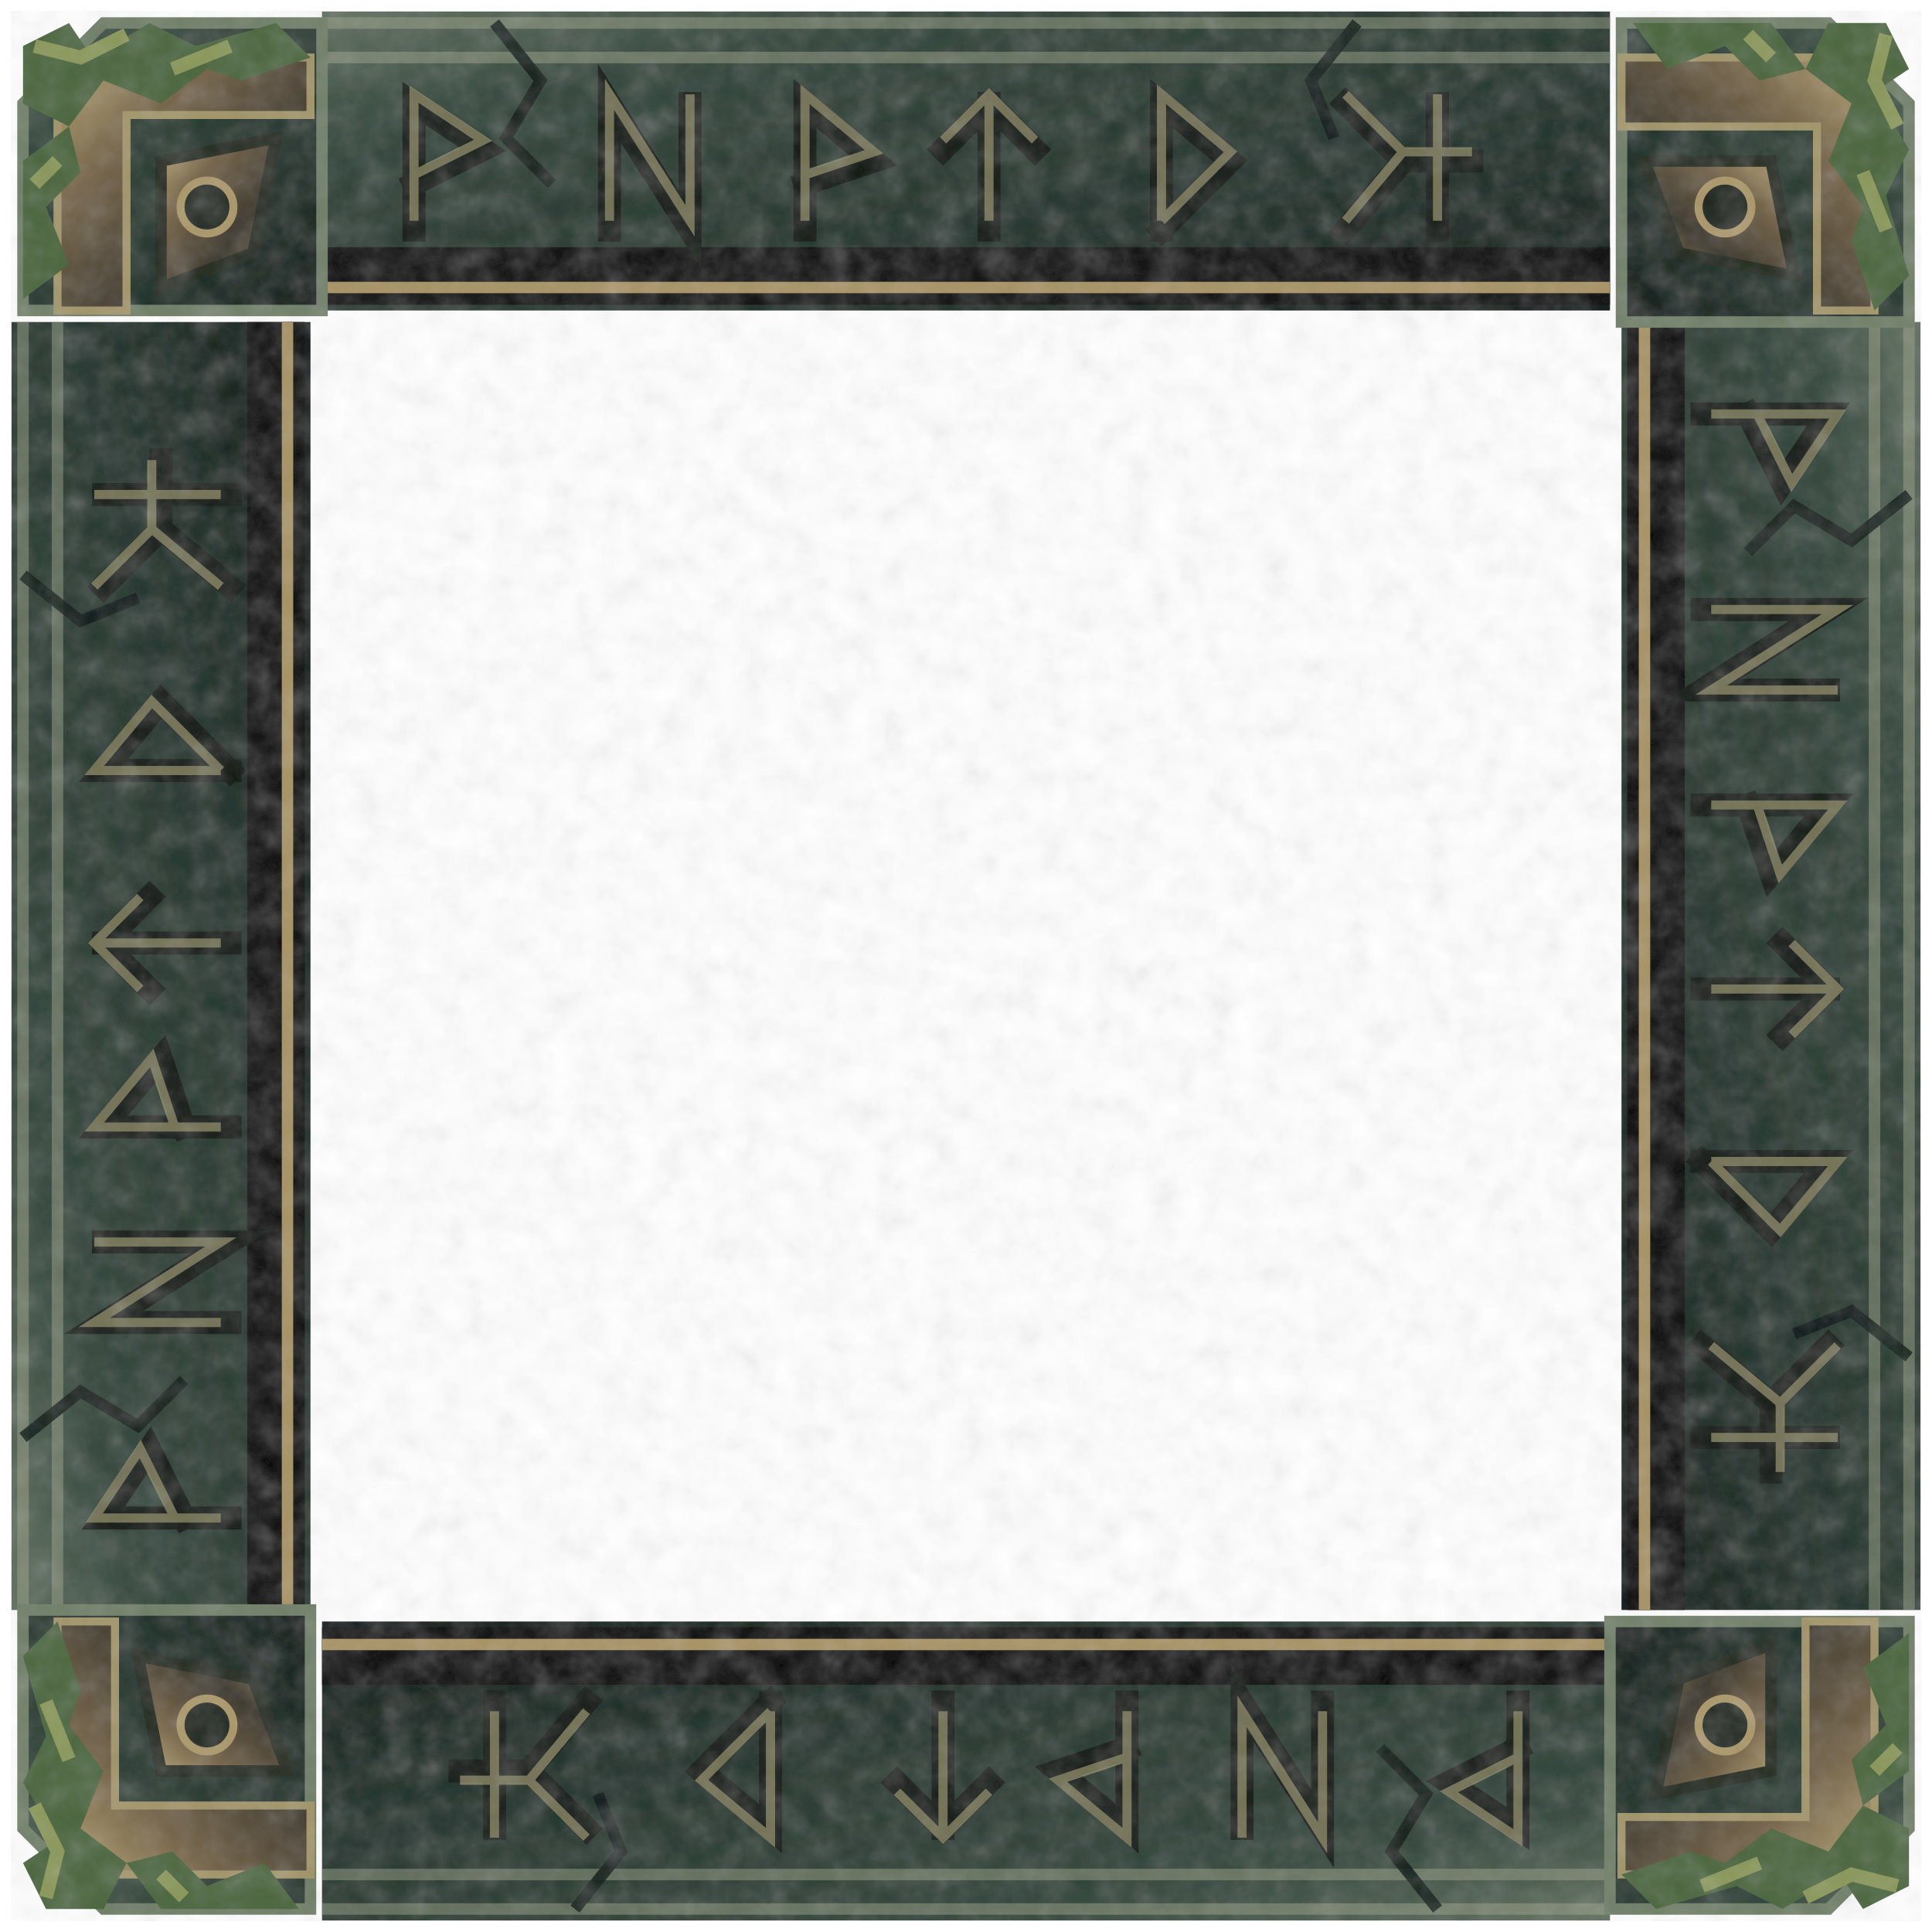
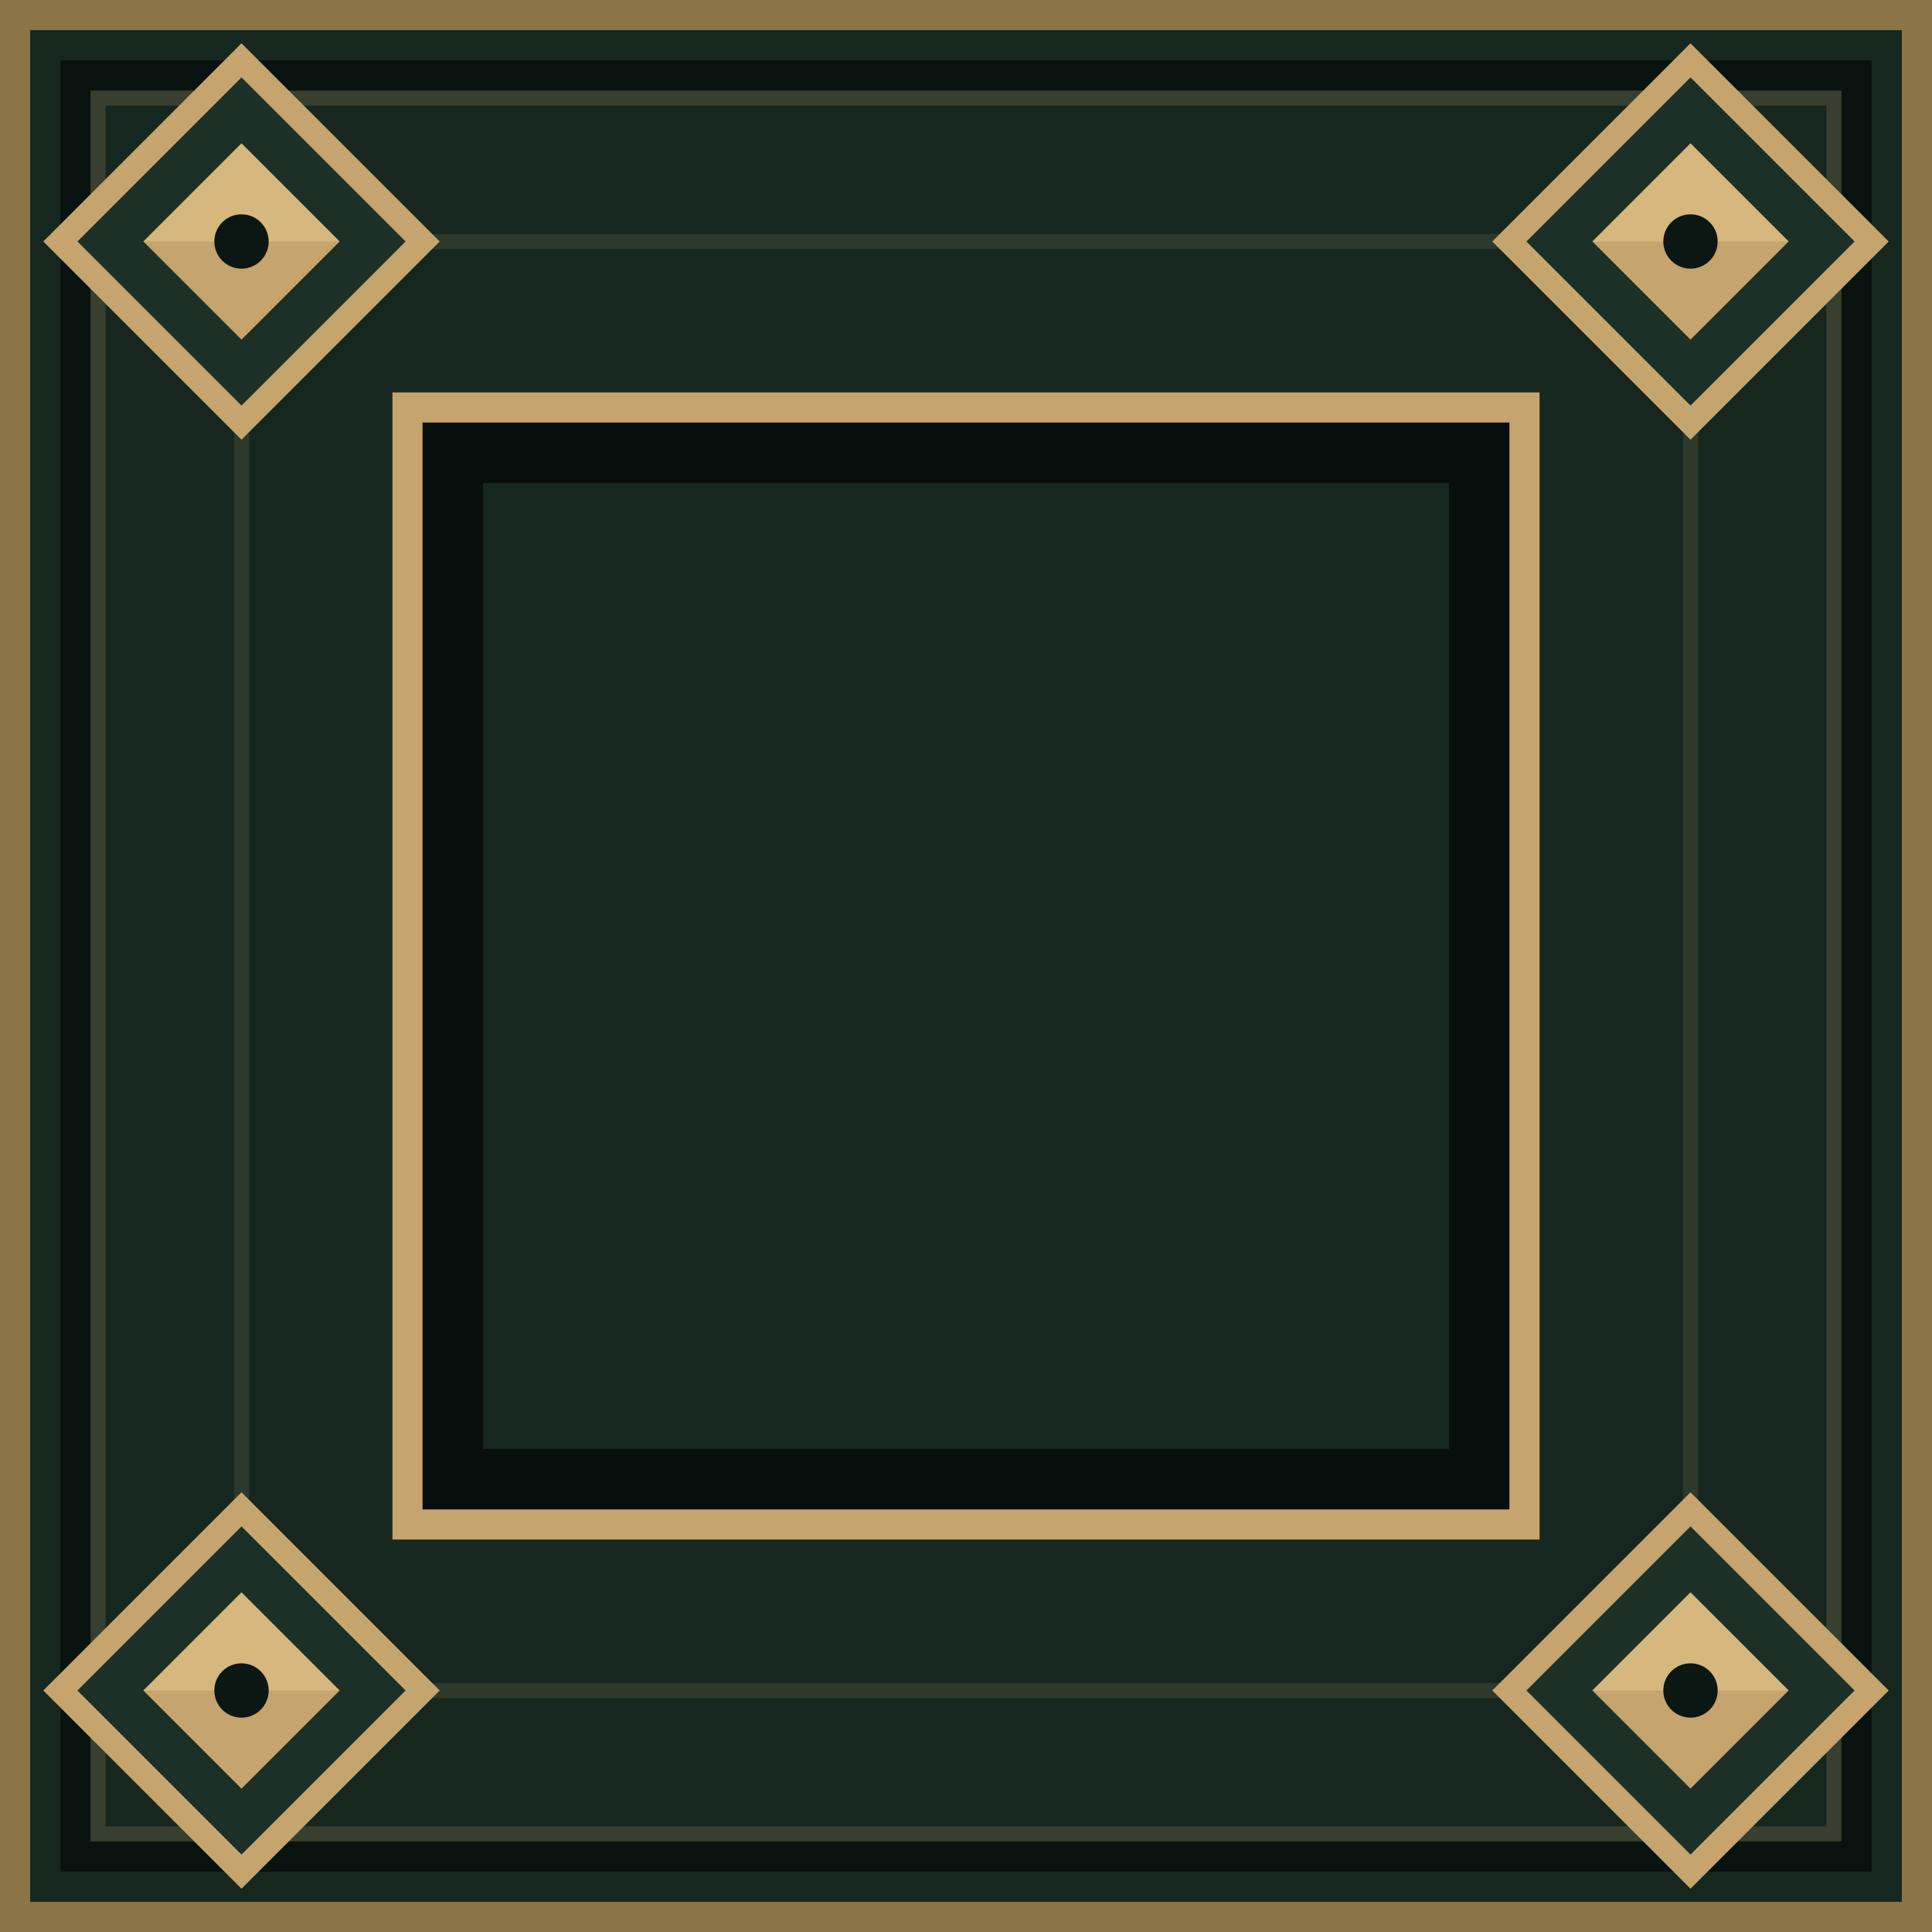
- <svg xmlns="http://www.w3.org/2000/svg" width="168" height="168" viewBox="0 0 168 168" fill="none">
-   <defs>
-     <linearGradient id="stone" x2="1" y2="1">
-       <stop stop-color="#647363" />
-       <stop offset=".22" stop-color="#35493e" />
-       <stop offset=".65" stop-color="#25372f" />
-       <stop offset="1" stop-color="#101c19" />
-     </linearGradient>
-     <linearGradient id="bronze" x2="1" y2="1">
-       <stop stop-color="#baaa79" />
-       <stop offset=".3" stop-color="#77664a" />
-       <stop offset=".65" stop-color="#3d382c" />
-       <stop offset="1" stop-color="#968460" />
-     </linearGradient>
-     <filter id="grain" x="0" y="0" width="100%" height="100%">
-       <feTurbulence type="fractalNoise" baseFrequency=".42" numOctaves="3" seed="17" />
-       <feColorMatrix type="saturate" values="0" />
-       <feComponentTransfer>
-         <feFuncA type="linear" slope=".18" />
-       </feComponentTransfer>
-       <feBlend in="SourceGraphic" mode="soft-light" />
-     </filter>
-     <g id="rail">
-       <path d="M28 1h112v26H28Z" fill="url(#stone)" />
-       <path d="M28 2h112M28 5h112" stroke="#a0a58a" stroke-opacity=".5" />
-       <path d="M28 24h112" stroke="#090f0c" stroke-width="5" />
-       <path d="M28 25h112" stroke="#a99467" />
-       <path d="m43 2 4 5-3 5 4 4m70-14-4 5 2 5" stroke="#0b1814" stroke-opacity=".8" />
-       <g stroke="#131d17" stroke-width="2" stroke-linecap="square" stroke-linejoin="miter">
-         <path id="runes" d="M36 20V9l6 4-6 3m17 4V9l7 11V9m10 11V9l6 5-6 2m16 4V9m-4 4 4-4 4 4m11 7V9l6 5-6 6m16-11 5 5-5 6m5-6h6m-3-5v11" />
-       </g>
-       <use href="#runes" transform="translate(0 -.8)" stroke="#a8a17a" stroke-opacity=".65" stroke-width=".8" />
-     </g>
-     <g id="corner">
-       <path d="M2 9 9 2h19v25H2Z" fill="url(#stone)" stroke="#72816a" />
-       <path d="M5 10 10 5h17v5H11v17H5Z" fill="url(#bronze)" stroke="#a3966c" stroke-width=".7" />
-       <path d="m14 14 10-2-2 10-8 3Z" fill="url(#bronze)" stroke="#262d23" />
-       <circle cx="18" cy="18" r="2.3" fill="#222c22" stroke="#ab986c" stroke-width=".7" />
-       <path d="m2 4 4-2 2 3 5-3 4 2 7-2 3 3-6 2-3-1-4 3-5-2-3 4-4-2Zm0 10 4-3 1 4-3 3 2 5-4 3Z" fill="#4e6940" />
-       <path d="m3 4 4 1 4-2m-8 13 2-2m10-8 5-2" stroke="#8b995b" stroke-width="1.2" />
-     </g>
-   </defs>
-   <g filter="url(#grain)">
-     <use href="#rail" />
-     <use href="#rail" transform="rotate(90 84 84)" />
-     <use href="#rail" transform="rotate(180 84 84)" />
-     <use href="#rail" transform="rotate(270 84 84)" />
-     <use href="#corner" />
-     <use href="#corner" transform="rotate(90 84 84)" />
-     <use href="#corner" transform="rotate(180 84 84)" />
-     <use href="#corner" transform="rotate(270 84 84)" />
+ <svg xmlns="http://www.w3.org/2000/svg" width="128" height="128" viewBox="0 0 128 128" fill="none">
+   <rect width="128" height="128" fill="#15271f" />
+   <rect x="1" y="1" width="126" height="126" stroke="#8a7448" stroke-width="2" />
+   <rect x="5" y="5" width="118" height="118" stroke="#050b08" stroke-opacity=".75" stroke-width="2" />
+   <rect x="6.5" y="6.5" width="115" height="115" stroke="#c5a46d" stroke-opacity=".2" />
+   <rect x="16" y="16" width="96" height="96" stroke="#c5a46d" stroke-opacity=".14" />
+   <rect x="27" y="27" width="74" height="74" stroke="#c5a46d" stroke-width="2" />
+   <rect x="30" y="30" width="68" height="68" stroke="#070f0c" stroke-width="4" />
+   <g id="rivet">
+     <path d="M16 4 28 16 16 28 4 16Z" fill="#1d3027" stroke="#c5a46d" stroke-width="1.6" />
+     <path d="M16 9.5 22.5 16 16 22.5 9.5 16Z" fill="#c5a46d" />
+     <path d="M16 9.5 22.5 16H9.5Z" fill="#e4c68b" fill-opacity=".55" />
+     <circle cx="16" cy="16" r="1.8" fill="#0b1713" />
  </g>
+   <use href="#rivet" x="96" />
+   <use href="#rivet" y="96" />
+   <use href="#rivet" x="96" y="96" />
</svg>
